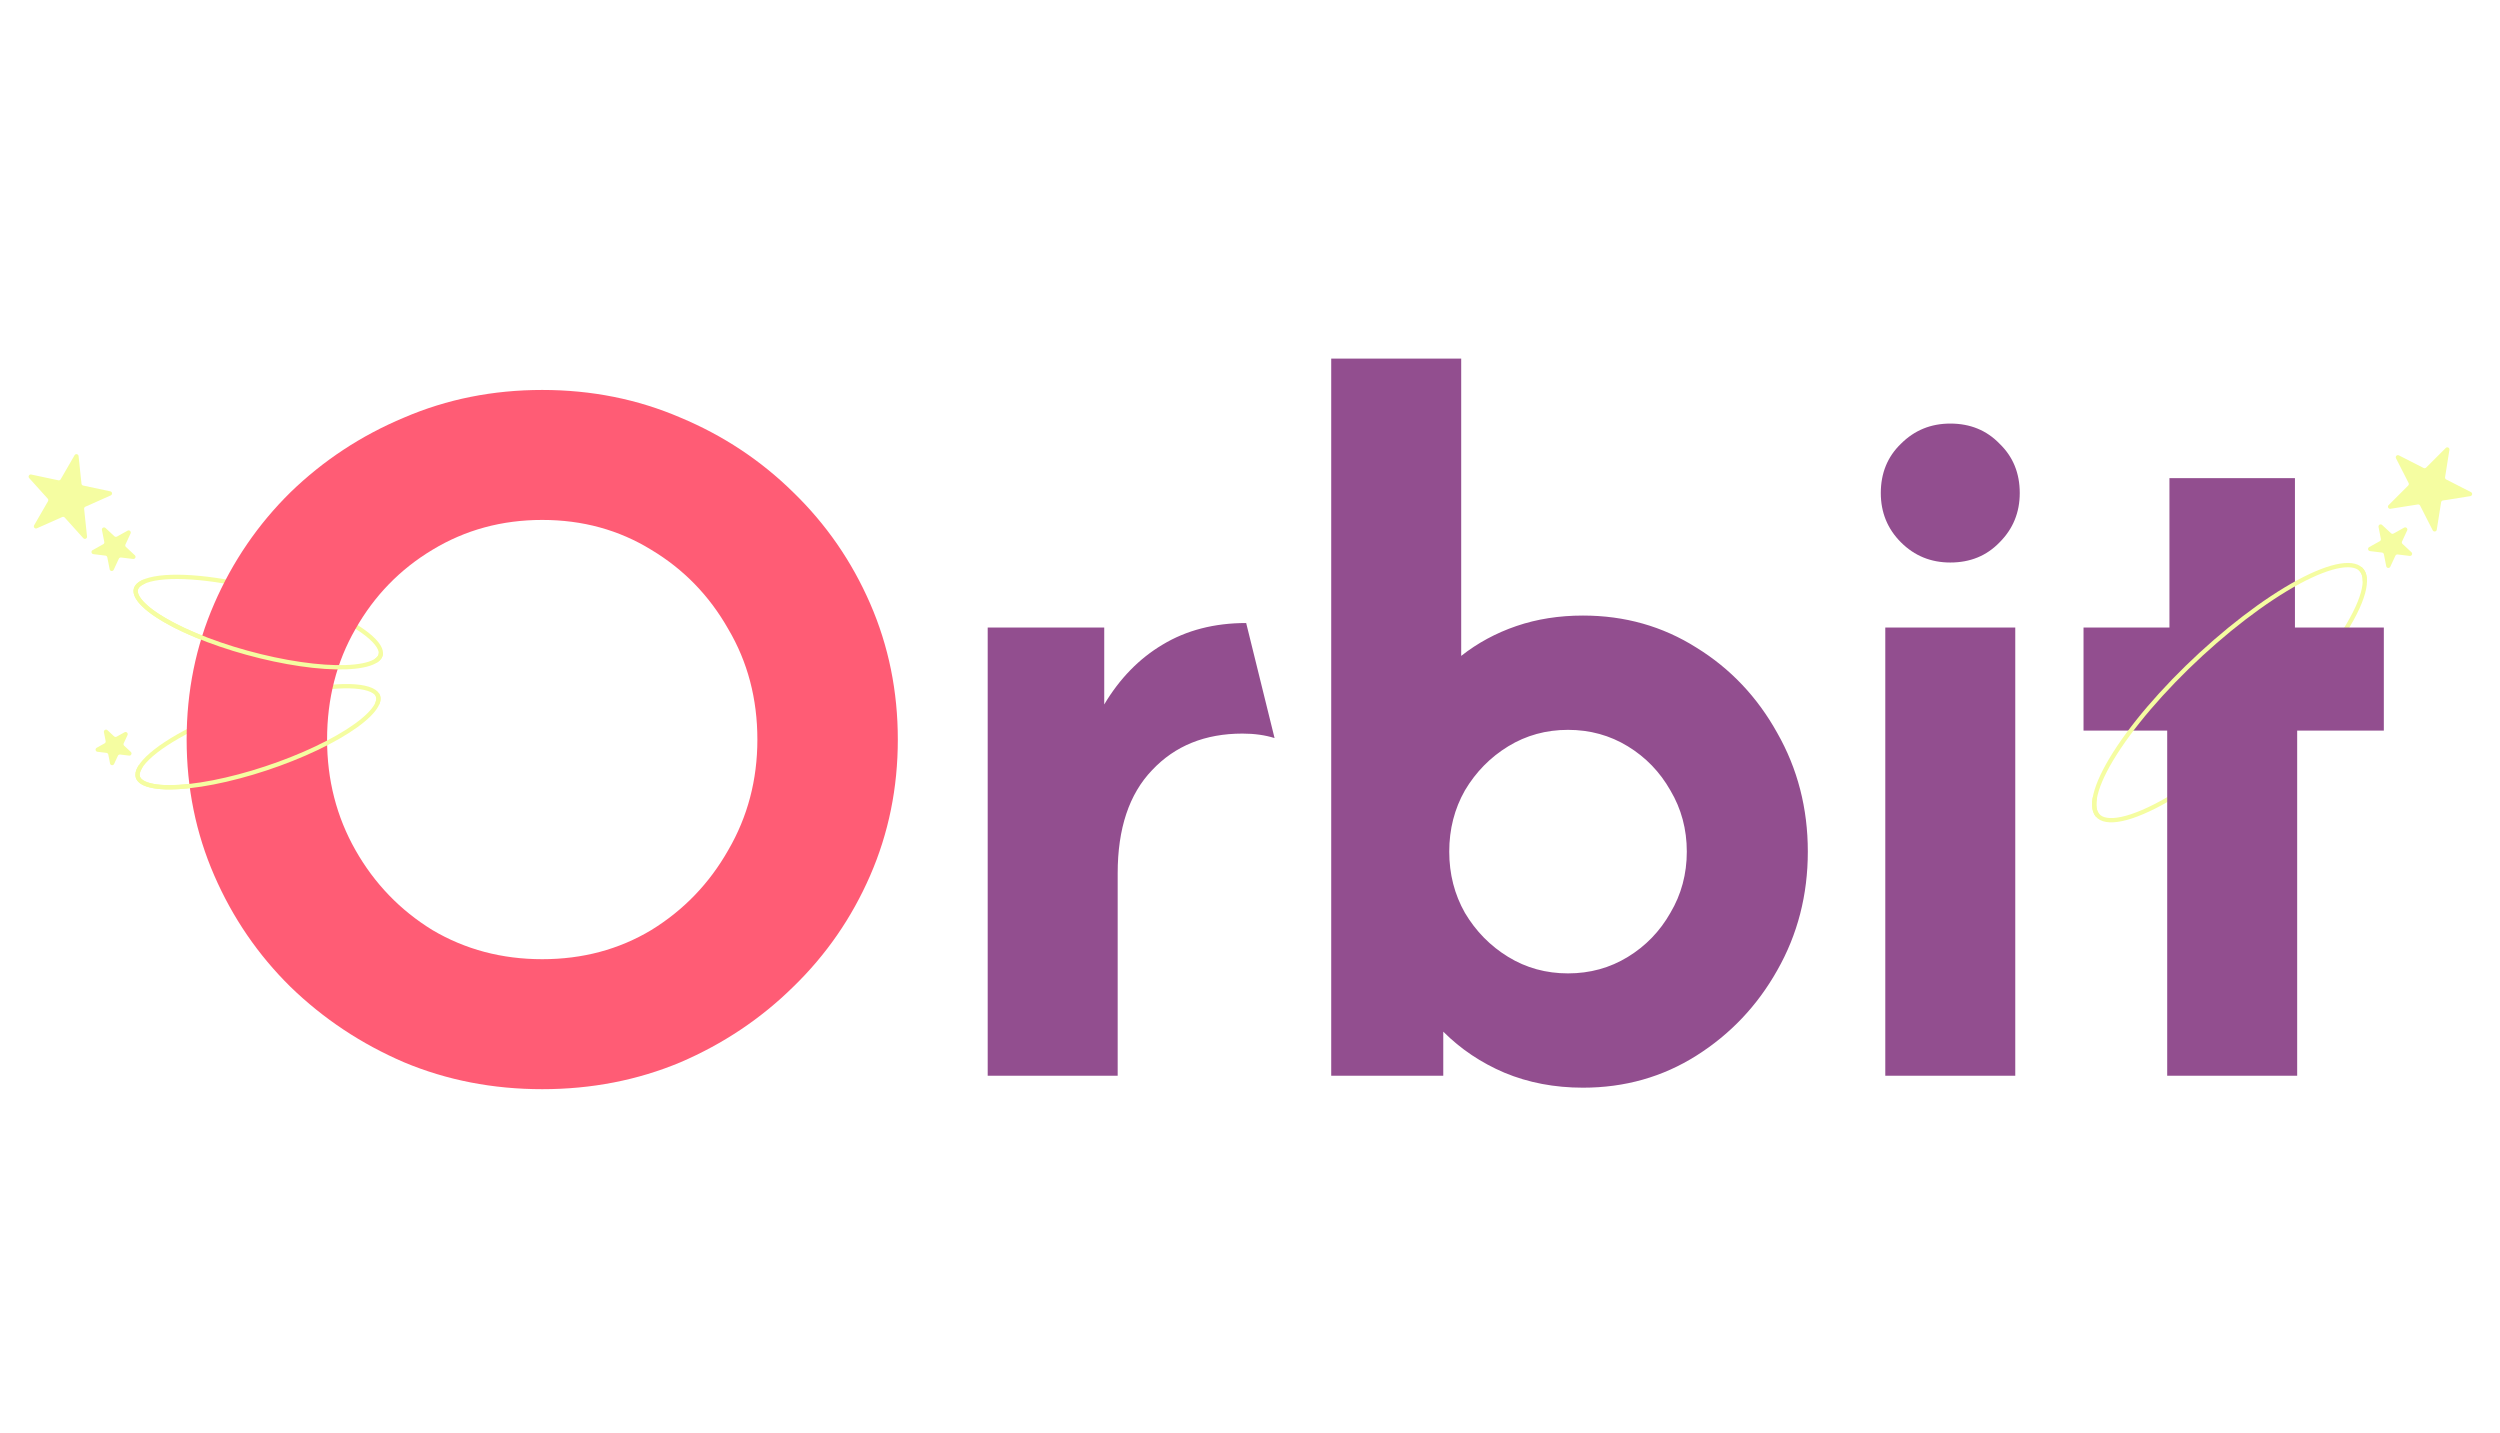
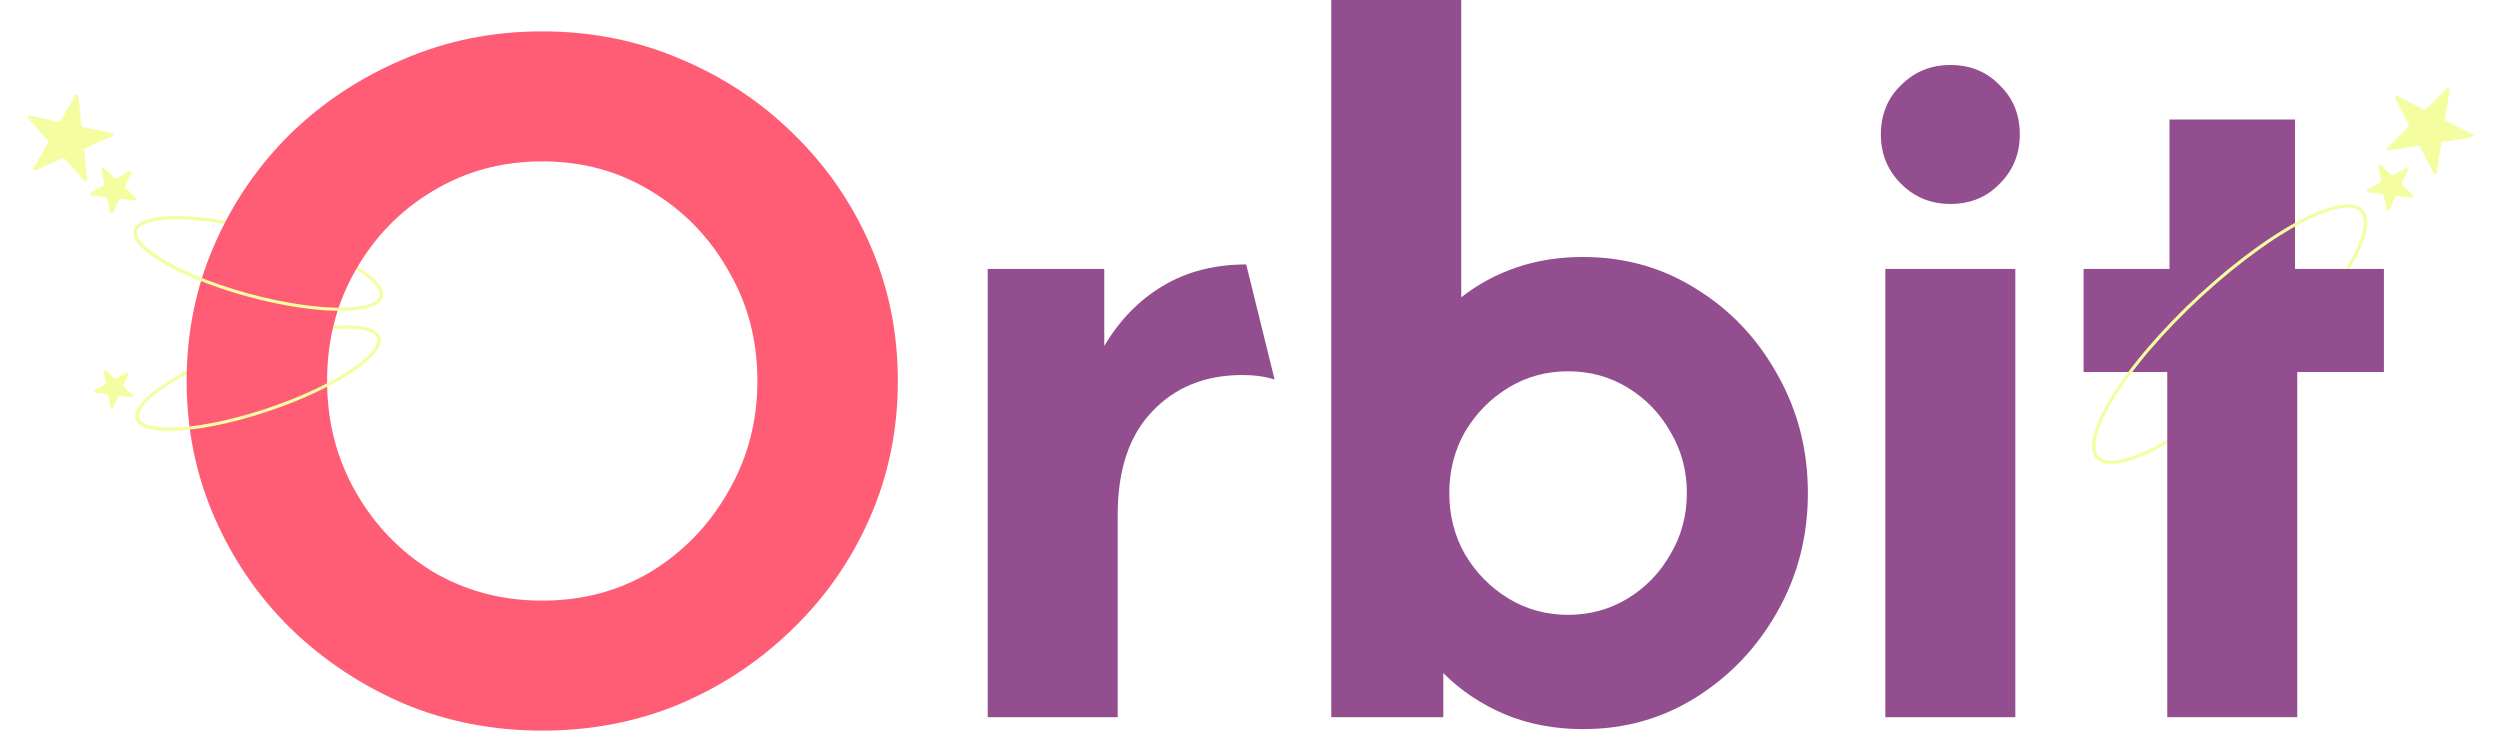
- <svg xmlns="http://www.w3.org/2000/svg" width="581" height="333" viewBox="0 0 581 333" fill="none">
-   <path d="M548.615 132.261C549.632 133.212 549.926 135.01 549.154 137.806C548.388 140.578 546.633 144.081 543.98 148.074C541.332 152.06 537.873 156.409 533.845 160.811C529.817 165.212 525.324 169.555 520.682 173.531C516.041 177.506 511.369 181.015 506.998 183.809C502.624 186.605 498.671 188.609 495.417 189.692C492.136 190.784 489.75 190.876 488.328 190.145C487.639 189.79 487.178 189.244 486.926 188.509C486.669 187.76 486.616 186.778 486.818 185.546" stroke="#F5FDA1" stroke-linecap="round" />
-   <path d="M47.728 148.525C42.742 146.605 38.565 144.492 35.682 142.444C34.24 141.42 33.17 140.447 32.474 139.556C31.774 138.659 31.492 137.897 31.521 137.279C31.55 136.689 31.869 136.139 32.585 135.649C33.313 135.152 34.417 134.742 35.912 134.463C38.897 133.906 43.16 133.924 48.209 134.535C53.25 135.146 58.833 136.319 64.292 137.916C69.752 139.513 74.848 141.465 78.975 143.536C83.119 145.615 86.058 147.7 87.51 149.522C88.236 150.432 88.529 151.2 88.513 151.818C88.499 152.407 88.2 152.959 87.497 153.456" stroke="#F5FDA1" stroke-linecap="round" />
-   <path d="M51.93 181.326C46.716 182.496 42.069 183.057 38.534 182.954C36.766 182.902 35.336 182.686 34.263 182.331C33.183 181.974 32.525 181.496 32.207 180.966C31.903 180.459 31.863 179.825 32.187 179.02C32.516 178.202 33.207 177.248 34.295 176.187C36.47 174.067 40.026 171.716 44.565 169.422C49.097 167.132 54.392 165.009 59.82 163.308C65.248 161.606 70.57 160.402 75.153 159.833C79.754 159.263 83.356 159.366 85.575 160.076C86.684 160.43 87.354 160.906 87.684 161.429C87.999 161.927 88.057 162.552 87.748 163.355" stroke="#F5FDA1" stroke-linecap="round" />
-   <path d="M126.014 253.125C114.556 253.125 103.85 251.042 93.896 246.875C83.942 242.593 75.146 236.748 67.507 229.34C59.984 221.933 54.081 213.31 49.799 203.472C45.516 193.634 43.375 183.102 43.375 171.875C43.375 160.648 45.516 150.116 49.799 140.278C54.081 130.44 59.984 121.817 67.507 114.41C75.146 107.002 83.942 101.215 93.896 97.049C103.85 92.766 114.556 90.625 126.014 90.625C137.472 90.625 148.178 92.766 158.132 97.049C168.086 101.215 176.824 107.002 184.347 114.41C191.986 121.817 197.947 130.44 202.229 140.278C206.512 150.116 208.653 160.648 208.653 171.875C208.653 183.102 206.512 193.634 202.229 203.472C197.947 213.31 191.986 221.933 184.347 229.34C176.824 236.748 168.086 242.593 158.132 246.875C148.178 251.042 137.472 253.125 126.014 253.125ZM126.014 222.917C135.389 222.917 143.838 220.66 151.361 216.146C158.884 211.516 164.845 205.324 169.243 197.569C173.757 189.815 176.014 181.25 176.014 171.875C176.014 162.384 173.757 153.819 169.243 146.181C164.845 138.426 158.884 132.292 151.361 127.778C143.838 123.148 135.389 120.833 126.014 120.833C116.639 120.833 108.132 123.148 100.493 127.778C92.97 132.292 87.009 138.426 82.611 146.181C78.213 153.819 76.014 162.384 76.014 171.875C76.014 181.25 78.213 189.815 82.611 197.569C87.009 205.324 92.97 211.516 100.493 216.146C108.132 220.66 116.639 222.917 126.014 222.917Z" fill="#FF5C75" />
-   <path d="M229.54 250V145.833H256.624V163.715C260.212 157.697 264.726 153.067 270.165 149.826C275.721 146.47 282.202 144.792 289.61 144.792L296.207 171.528C294.008 170.833 291.52 170.486 288.742 170.486C280.061 170.486 273.059 173.322 267.735 178.993C262.411 184.549 259.749 192.535 259.749 202.951V250H229.54ZM367.881 252.778C361.284 252.778 355.208 251.62 349.652 249.306C344.212 246.991 339.467 243.808 335.416 239.757V250H309.374V83.333H339.583V152.431C343.402 149.421 347.685 147.106 352.43 145.486C357.175 143.866 362.326 143.056 367.881 143.056C377.604 143.056 386.4 145.544 394.27 150.521C402.141 155.382 408.391 161.979 413.02 170.313C417.766 178.646 420.138 187.847 420.138 197.917C420.138 207.986 417.766 217.187 413.02 225.521C408.391 233.738 402.141 240.336 394.27 245.312C386.4 250.289 377.604 252.778 367.881 252.778ZM364.409 226.215C369.502 226.215 374.131 224.942 378.298 222.396C382.465 219.85 385.763 216.435 388.194 212.153C390.74 207.87 392.013 203.125 392.013 197.917C392.013 192.708 390.74 187.963 388.194 183.681C385.763 179.398 382.465 175.984 378.298 173.437C374.131 170.891 369.502 169.618 364.409 169.618C359.316 169.618 354.687 170.891 350.52 173.437C346.354 175.984 342.997 179.398 340.451 183.681C338.02 187.963 336.805 192.708 336.805 197.917C336.805 203.125 338.02 207.87 340.451 212.153C342.997 216.435 346.354 219.85 350.52 222.396C354.687 224.942 359.316 226.215 364.409 226.215ZM438.14 250V145.833H468.348V250H438.14ZM453.244 130.729C448.73 130.729 444.91 129.167 441.785 126.042C438.66 122.917 437.098 119.097 437.098 114.583C437.098 109.954 438.66 106.134 441.785 103.125C444.91 100 448.73 98.438 453.244 98.438C457.873 98.438 461.693 100 464.702 103.125C467.827 106.134 469.39 109.954 469.39 114.583C469.39 119.097 467.827 122.917 464.702 126.042C461.693 129.167 457.873 130.729 453.244 130.729ZM503.656 250V169.792H484.212V145.833H504.177V111.111H533.344V145.833H554.003V169.792H533.864V250H503.656Z" fill="#924E8F" />
-   <path d="M6.78 111.103C6.456 110.743 6.781 110.179 7.255 110.279L13.567 111.621C13.779 111.666 13.996 111.569 14.104 111.382L17.331 105.793C17.573 105.374 18.21 105.509 18.261 105.991L18.936 112.409C18.958 112.624 19.117 112.801 19.329 112.846L25.641 114.187C26.115 114.288 26.183 114.936 25.741 115.133L19.845 117.758C19.647 117.846 19.529 118.051 19.551 118.267L20.226 124.685C20.276 125.166 19.681 125.431 19.357 125.071L15.039 120.276C14.894 120.115 14.662 120.066 14.464 120.154L8.569 122.778C8.126 122.975 7.69 122.491 7.933 122.072L11.159 116.483C11.267 116.295 11.243 116.059 11.098 115.898L6.78 111.103Z" fill="#F5FDA1" />
-   <path d="M21.702 128.784C21.221 128.726 21.095 128.086 21.519 127.851L23.989 126.476C24.178 126.371 24.279 126.156 24.237 125.943L23.693 123.169C23.6 122.694 24.169 122.377 24.524 122.707L26.595 124.632C26.753 124.779 26.989 124.808 27.178 124.702L29.649 123.328C30.072 123.092 30.549 123.536 30.346 123.975L29.155 126.54C29.063 126.736 29.109 126.969 29.268 127.116L31.338 129.041C31.693 129.371 31.419 129.962 30.938 129.904L28.131 129.564C27.916 129.538 27.709 129.653 27.617 129.849L26.427 132.413C26.223 132.853 25.576 132.774 25.482 132.299L24.939 129.525C24.897 129.312 24.723 129.15 24.508 129.124L21.702 128.784Z" fill="#F5FDA1" />
-   <path d="M22.651 174.714C22.17 174.656 22.045 174.016 22.468 173.781L24.306 172.759C24.495 172.653 24.595 172.438 24.553 172.226L24.149 170.162C24.056 169.687 24.625 169.37 24.98 169.7L26.52 171.132C26.678 171.279 26.914 171.308 27.103 171.202L28.941 170.18C29.364 169.945 29.841 170.388 29.637 170.828L28.752 172.735C28.66 172.931 28.706 173.164 28.865 173.311L30.404 174.743C30.759 175.073 30.485 175.664 30.004 175.605L27.917 175.352C27.702 175.326 27.494 175.442 27.403 175.638L26.517 177.545C26.313 177.984 25.666 177.906 25.573 177.431L25.169 175.367C25.127 175.155 24.953 174.993 24.738 174.967L22.651 174.714Z" fill="#F5FDA1" />
-   <path d="M87.743 161.529C88.166 162.306 87.987 163.433 86.788 164.958C85.606 166.462 83.566 168.167 80.781 169.944C78.003 171.716 74.578 173.499 70.746 175.165C66.915 176.83 62.778 178.335 58.628 179.572C54.477 180.809 50.419 181.747 46.742 182.32C43.062 182.894 39.868 183.086 37.382 182.894C34.863 182.699 33.248 182.122 32.487 181.33C32.126 180.953 31.958 180.529 31.961 180.047C31.965 179.549 32.152 178.95 32.58 178.251" stroke="#F5FDA1" stroke-linecap="round" />
-   <path d="M88.507 151.934C88.428 152.815 87.653 153.653 85.809 154.256C83.991 154.851 81.348 155.138 78.046 155.07C74.751 155.002 70.912 154.584 66.8 153.843C62.689 153.102 58.413 152.058 54.274 150.783C50.135 149.509 46.239 148.037 42.861 146.473C39.481 144.907 36.718 143.295 34.757 141.754C32.77 140.195 31.747 138.818 31.553 137.737C31.461 137.223 31.557 136.778 31.828 136.378C32.107 135.966 32.595 135.572 33.34 135.228" stroke="#F5FDA1" stroke-linecap="round" />
-   <path d="M487.396 189.389C486.558 188.324 486.416 186.447 487.27 183.667C488.115 180.917 489.872 177.505 492.452 173.652C495.029 169.804 498.352 165.626 502.206 161.393C506.06 157.16 510.354 152.972 514.806 149.105C519.258 145.237 523.764 141.779 528.03 138.956C532.297 136.133 536.216 134.017 539.531 132.737C542.865 131.45 545.444 131.066 547.15 131.502C547.989 131.717 548.586 132.121 548.976 132.677C549.368 133.234 549.588 133.992 549.591 134.984" stroke="#F5FDA1" stroke-linecap="round" />
-   <path d="M556.83 106.503C556.61 106.071 557.071 105.61 557.503 105.83L563.253 108.76C563.446 108.858 563.68 108.821 563.833 108.668L568.396 104.105C568.739 103.762 569.319 104.058 569.244 104.537L568.234 110.91C568.2 111.124 568.308 111.336 568.501 111.434L574.251 114.364C574.682 114.584 574.58 115.227 574.102 115.303L567.728 116.313C567.514 116.347 567.347 116.514 567.313 116.728L566.303 123.102C566.227 123.58 565.584 123.682 565.364 123.251L562.434 117.501C562.336 117.308 562.124 117.2 561.91 117.234L555.537 118.244C555.058 118.319 554.763 117.739 555.105 117.396L559.668 112.833C559.821 112.68 559.858 112.446 559.76 112.253L556.83 106.503Z" fill="#F5FDA1" />
-   <path d="M550.78 128.077C550.299 128.018 550.174 127.379 550.597 127.143L553.067 125.769C553.257 125.664 553.357 125.448 553.315 125.236L552.771 122.461C552.678 121.986 553.248 121.669 553.602 121.999L555.673 123.924C555.832 124.072 556.067 124.1 556.256 123.995L558.727 122.62C559.15 122.385 559.628 122.829 559.424 123.268L558.233 125.832C558.141 126.028 558.187 126.261 558.346 126.409L560.416 128.334C560.771 128.664 560.497 129.255 560.016 129.196L557.209 128.856C556.994 128.83 556.787 128.945 556.696 129.142L555.505 131.706C555.301 132.145 554.654 132.067 554.561 131.591L554.017 128.817C553.975 128.605 553.801 128.443 553.586 128.417L550.78 128.077Z" fill="#F5FDA1" />
+ <svg xmlns="http://www.w3.org/2000/svg" width="787" height="230" viewBox="0 0 787 230" fill="none">
+   <path d="M743.266 66.136C744.721 67.497 745.098 70.032 744.046 73.84C743.001 77.624 740.611 82.39 737.012 87.806C733.419 93.216 728.726 99.114 723.265 105.083C717.804 111.05 711.712 116.938 705.419 122.328C699.127 127.718 692.792 132.475 686.863 136.265C680.931 140.057 675.564 142.779 671.139 144.252C666.687 145.733 663.402 145.877 661.417 144.856C660.446 144.357 659.79 143.582 659.433 142.54C659.07 141.484 659.002 140.117 659.279 138.428" stroke="#F5FDA1" stroke-linecap="round" />
+   <path d="M64.59 88.475C57.827 85.87 52.154 83.001 48.232 80.216C46.271 78.823 44.807 77.493 43.85 76.268C42.889 75.037 42.479 73.963 42.522 73.067C42.564 72.197 43.038 71.407 44.041 70.721C45.054 70.027 46.577 69.466 48.614 69.086C52.683 68.327 58.478 68.353 65.325 69.182C72.165 70.01 79.737 71.601 87.14 73.767C94.544 75.934 101.457 78.581 107.06 81.392C112.679 84.211 116.689 87.049 118.681 89.549C119.676 90.797 120.1 91.878 120.078 92.773C120.057 93.641 119.613 94.436 118.627 95.133" stroke="#F5FDA1" stroke-linecap="round" />
+   <path d="M70.384 132.915C63.313 134.502 57.002 135.264 52.193 135.124C49.789 135.054 47.833 134.76 46.357 134.272C44.874 133.781 43.937 133.115 43.475 132.345C43.028 131.599 42.983 130.679 43.437 129.552C43.895 128.412 44.85 127.099 46.333 125.653C49.297 122.763 54.132 119.569 60.288 116.458C66.437 113.351 73.619 110.472 80.979 108.165C88.341 105.858 95.561 104.223 101.782 103.451C108.02 102.678 112.931 102.813 115.975 103.787C117.495 104.273 118.449 104.936 118.927 105.694C119.391 106.427 119.463 107.335 119.029 108.462" stroke="#F5FDA1" stroke-linecap="round" />
+   <path d="M170.699 230C155.178 230 140.675 227.178 127.192 221.534C113.709 215.733 101.793 207.815 91.445 197.781C81.255 187.747 73.259 176.067 67.458 162.74C61.657 149.414 58.756 135.147 58.756 119.939C58.756 104.731 61.657 90.463 67.458 77.137C73.259 63.81 81.255 52.13 91.445 42.096C101.793 32.062 113.709 24.223 127.192 18.579C140.675 12.778 155.178 9.877 170.699 9.877C186.221 9.877 200.723 12.778 214.206 18.579C227.69 24.223 239.527 32.062 249.718 42.096C260.065 52.13 268.139 63.81 273.94 77.137C279.741 90.463 282.642 104.731 282.642 119.939C282.642 135.147 279.741 149.414 273.94 162.74C268.139 176.067 260.065 187.747 249.718 197.781C239.527 207.815 227.69 215.733 214.206 221.534C200.723 227.178 186.221 230 170.699 230ZM170.699 189.08C183.398 189.08 194.844 186.022 205.034 179.908C215.225 173.637 223.3 165.249 229.257 154.744C235.372 144.24 238.429 132.638 238.429 119.939C238.429 107.082 235.372 95.481 229.257 85.133C223.3 74.629 215.225 66.319 205.034 60.205C194.844 53.933 183.398 50.798 170.699 50.798C158 50.798 146.476 53.933 136.129 60.205C125.938 66.319 117.863 74.629 111.906 85.133C105.948 95.481 102.969 107.082 102.969 119.939C102.969 132.638 105.948 144.24 111.906 154.744C117.863 165.249 125.938 173.637 136.129 179.908C146.476 186.022 158 189.08 170.699 189.08Z" fill="#FF5C75" />
+   <path d="M310.936 225.767V84.663H347.623V108.885C352.484 100.733 358.598 94.462 365.967 90.072C373.492 85.525 382.272 83.251 392.306 83.251L401.243 119.468C398.264 118.528 394.893 118.057 391.13 118.057C379.372 118.057 369.886 121.898 362.674 129.581C355.462 137.106 351.856 147.924 351.856 162.035V225.767H310.936Z" fill="#924E8F" />
+   <path d="M498.333 229.53C489.396 229.53 481.165 227.962 473.64 224.826C466.271 221.691 459.843 217.379 454.355 211.892V225.767H419.079V0H460V93.599C465.173 89.523 470.974 86.387 477.402 84.192C483.831 81.997 490.807 80.9 498.333 80.9C511.503 80.9 523.418 84.271 534.079 91.012C544.741 97.597 553.207 106.534 559.478 117.822C565.906 129.11 569.12 141.575 569.12 155.215C569.12 168.855 565.906 181.319 559.478 192.607C553.207 203.739 544.741 212.676 534.079 219.417C523.418 226.159 511.503 229.53 498.333 229.53ZM493.629 193.548C500.528 193.548 506.799 191.823 512.443 188.374C518.088 184.925 522.556 180.3 525.848 174.499C529.298 168.698 531.022 162.27 531.022 155.215C531.022 148.16 529.298 141.731 525.848 135.93C522.556 130.13 518.088 125.504 512.443 122.055C506.799 118.606 500.528 116.881 493.629 116.881C486.731 116.881 480.46 118.606 474.816 122.055C469.171 125.504 464.625 130.13 461.176 135.93C457.883 141.731 456.237 148.16 456.237 155.215C456.237 162.27 457.883 168.698 461.176 174.499C464.625 180.3 469.171 184.925 474.816 188.374C480.46 191.823 486.731 193.548 493.629 193.548Z" fill="#924E8F" />
+   <path d="M593.505 225.767V84.663H634.425V225.767H593.505ZM613.965 64.202C607.851 64.202 602.677 62.086 598.444 57.853C594.21 53.62 592.094 48.446 592.094 42.331C592.094 36.06 594.21 30.886 598.444 26.81C602.677 22.577 607.851 20.46 613.965 20.46C620.236 20.46 625.41 22.577 629.486 26.81C633.72 30.886 635.836 36.06 635.836 42.331C635.836 48.446 633.72 53.62 629.486 57.853C625.41 62.086 620.236 64.202 613.965 64.202Z" fill="#924E8F" />
+   <path d="M682.254 225.767V117.117H655.914V84.663H682.959V37.628H722.468V84.663H750.454V117.117H723.174V225.767H682.254Z" fill="#924E8F" />
+   <path d="M8.819 37.21C8.495 36.85 8.82 36.286 9.294 36.387L18.504 38.344C18.716 38.389 18.933 38.293 19.041 38.105L23.749 29.951C23.991 29.531 24.629 29.667 24.68 30.149L25.664 39.513C25.686 39.728 25.845 39.905 26.057 39.95L35.267 41.907C35.741 42.008 35.809 42.656 35.367 42.853L26.765 46.683C26.567 46.771 26.448 46.977 26.471 47.192L27.455 56.556C27.506 57.038 26.91 57.303 26.586 56.943L20.286 49.946C20.141 49.785 19.909 49.736 19.711 49.824L11.109 53.654C10.666 53.85 10.23 53.366 10.473 52.947L15.181 44.792C15.289 44.605 15.264 44.369 15.119 44.208L8.819 37.21Z" fill="#F5FDA1" />
+   <path d="M28.855 61.502C28.374 61.444 28.249 60.804 28.672 60.569L32.608 58.379C32.797 58.274 32.897 58.059 32.856 57.846L31.989 53.426C31.896 52.951 32.466 52.634 32.821 52.964L36.119 56.03C36.278 56.178 36.514 56.206 36.703 56.101L40.639 53.911C41.062 53.676 41.539 54.12 41.335 54.559L39.438 58.644C39.347 58.84 39.392 59.073 39.551 59.221L42.85 62.288C43.205 62.617 42.93 63.208 42.449 63.15L37.978 62.608C37.763 62.582 37.556 62.697 37.464 62.894L35.567 66.979C35.363 67.418 34.716 67.34 34.623 66.864L33.757 62.444C33.715 62.232 33.541 62.07 33.326 62.044L28.855 61.502Z" fill="#F5FDA1" />
+   <path d="M30.142 123.719C29.661 123.66 29.535 123.021 29.959 122.785L33.037 121.073C33.226 120.967 33.326 120.752 33.285 120.54L32.607 117.083C32.514 116.608 33.083 116.291 33.438 116.621L36.018 119.019C36.177 119.166 36.412 119.195 36.602 119.09L39.68 117.377C40.103 117.142 40.58 117.585 40.376 118.025L38.893 121.22C38.801 121.416 38.847 121.649 39.006 121.796L41.586 124.195C41.94 124.525 41.666 125.116 41.185 125.057L37.688 124.633C37.473 124.607 37.266 124.723 37.174 124.919L35.691 128.114C35.486 128.553 34.84 128.475 34.746 127.999L34.069 124.543C34.027 124.33 33.853 124.169 33.639 124.142L30.142 123.719Z" fill="#F5FDA1" />
+   <path d="M119.013 105.84C119.639 106.989 119.338 108.598 117.702 110.679C116.083 112.739 113.302 115.061 109.522 117.472C105.749 119.879 101.101 122.299 95.904 124.558C90.708 126.817 85.097 128.857 79.468 130.535C73.84 132.213 68.335 133.485 63.345 134.263C58.351 135.042 54.011 135.304 50.624 135.042C47.205 134.777 44.959 133.992 43.88 132.869C43.359 132.327 43.112 131.709 43.118 131.008C43.123 130.291 43.392 129.448 43.982 128.483" stroke="#F5FDA1" stroke-linecap="round" />
+   <path d="M120.068 92.943C119.951 94.246 118.808 95.417 116.292 96.241C113.802 97.056 110.2 97.444 105.717 97.351C101.243 97.259 96.033 96.692 90.457 95.687C84.881 94.682 79.081 93.266 73.468 91.537C67.854 89.808 62.569 87.812 57.986 85.689C53.4 83.566 49.644 81.375 46.972 79.277C44.275 77.159 42.842 75.26 42.568 73.727C42.436 72.987 42.574 72.336 42.967 71.755C43.369 71.162 44.061 70.61 45.088 70.135" stroke="#F5FDA1" stroke-linecap="round" />
+   <path d="M660.1 143.786C658.903 142.267 658.735 139.637 659.897 135.856C661.05 132.105 663.442 127.465 666.942 122.238C670.438 117.016 674.946 111.35 680.171 105.61C685.397 99.871 691.218 94.193 697.254 88.949C703.289 83.705 709.4 79.016 715.185 75.189C720.972 71.36 726.291 68.487 730.797 66.748C735.32 65.002 738.852 64.466 741.211 65.069C742.377 65.367 743.221 65.934 743.778 66.726C744.337 67.519 744.642 68.589 744.645 69.963" stroke="#F5FDA1" stroke-linecap="round" />
+   <path d="M754.036 30.899C753.816 30.467 754.277 30.006 754.708 30.226L763.098 34.501C763.291 34.599 763.525 34.562 763.678 34.409L770.336 27.751C770.679 27.409 771.26 27.704 771.184 28.183L769.711 37.483C769.677 37.697 769.785 37.908 769.978 38.007L778.367 42.281C778.799 42.501 778.697 43.145 778.219 43.221L768.919 44.694C768.705 44.727 768.537 44.895 768.503 45.109L767.03 54.409C766.954 54.888 766.31 54.989 766.091 54.558L761.816 46.168C761.718 45.975 761.506 45.868 761.292 45.901L751.992 47.374C751.514 47.45 751.218 46.87 751.56 46.527L758.218 39.869C758.372 39.716 758.409 39.481 758.31 39.288L754.036 30.899Z" fill="#F5FDA1" />
+   <path d="M745.545 60.544C745.064 60.486 744.939 59.846 745.362 59.611L749.298 57.421C749.488 57.316 749.588 57.101 749.546 56.888L748.68 52.468C748.587 51.993 749.156 51.676 749.511 52.006L752.81 55.072C752.968 55.22 753.204 55.248 753.393 55.143L757.329 52.953C757.753 52.718 758.23 53.162 758.026 53.601L756.129 57.686C756.037 57.882 756.083 58.115 756.242 58.263L759.54 61.33C759.895 61.659 759.621 62.25 759.14 62.192L754.668 61.65C754.453 61.624 754.246 61.739 754.155 61.936L752.258 66.021C752.054 66.46 751.407 66.382 751.313 65.906L750.447 61.486C750.406 61.274 750.232 61.112 750.017 61.086L745.545 60.544Z" fill="#F5FDA1" />
</svg>
